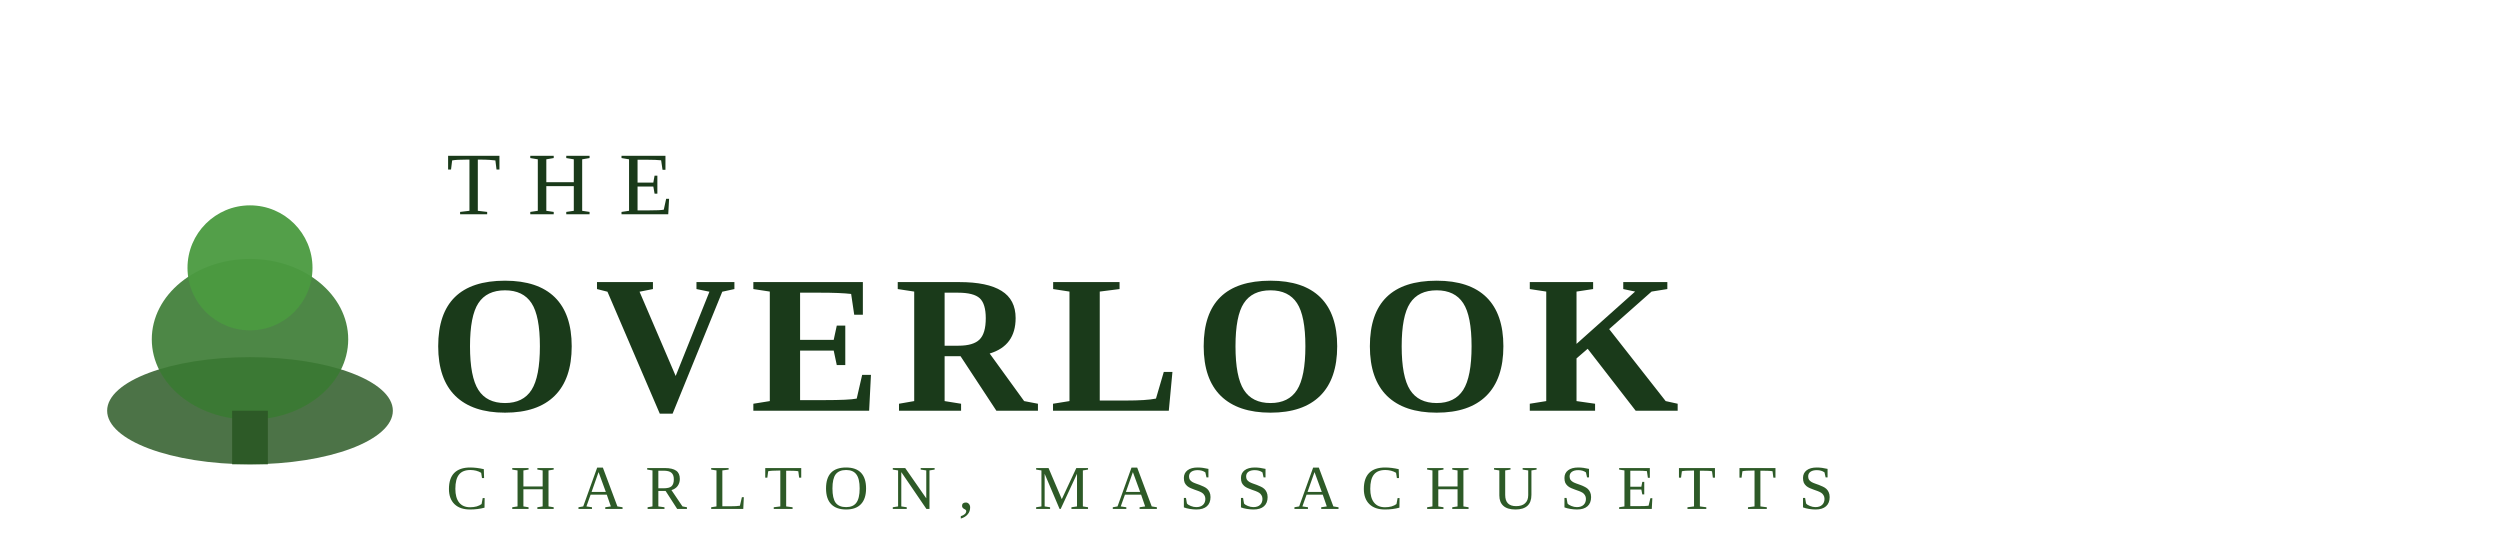
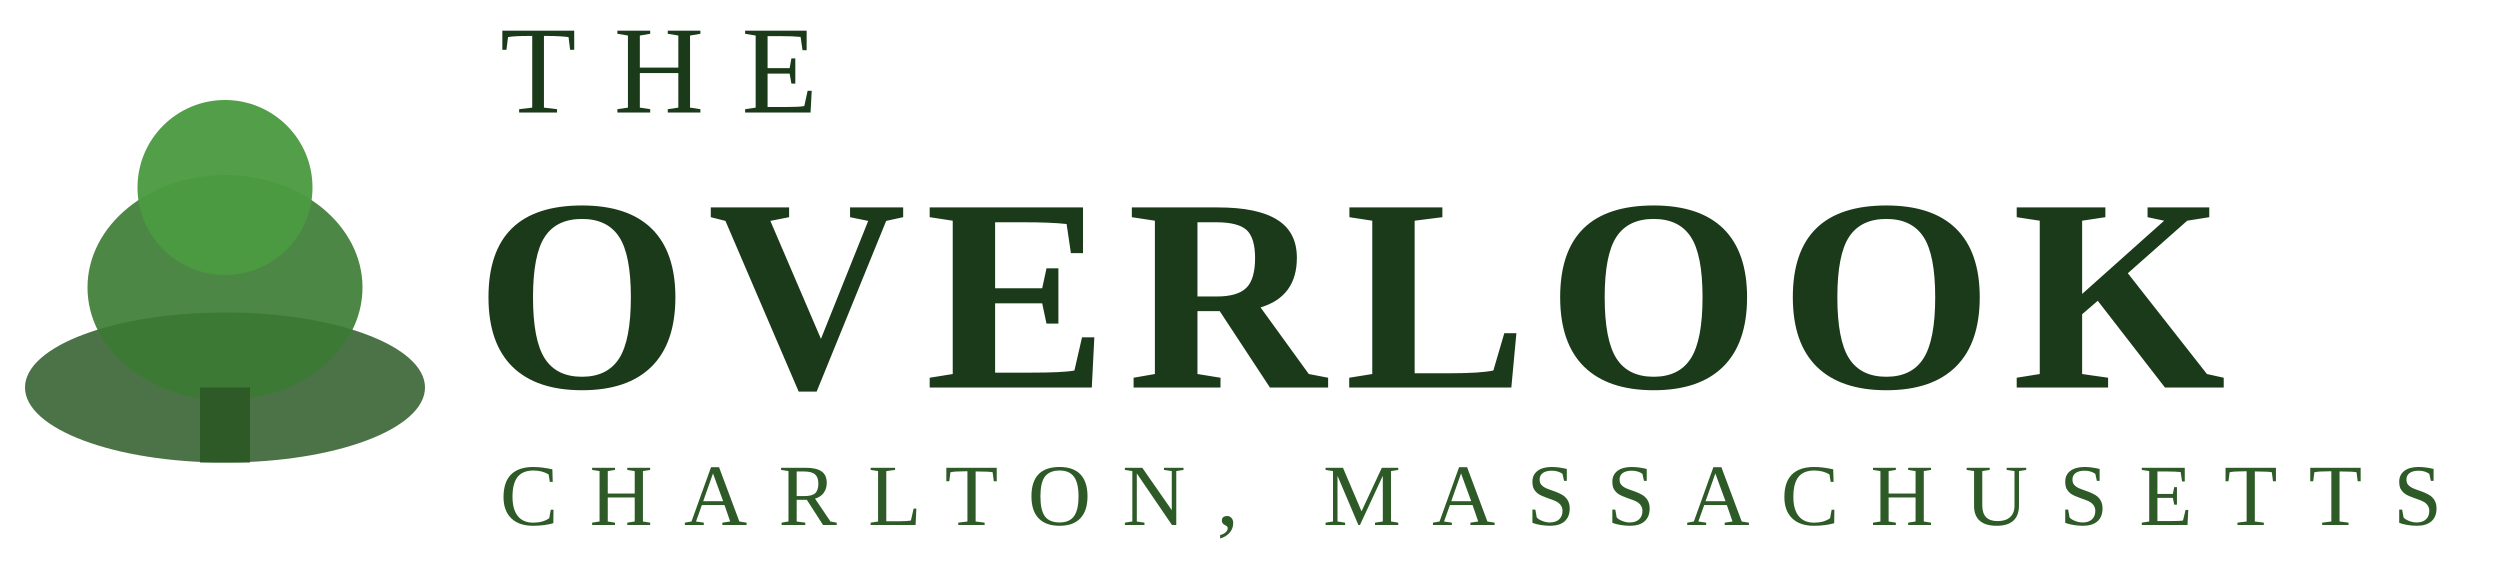
- <svg xmlns="http://www.w3.org/2000/svg" viewBox="0 0 280 60" fill="none">
+ <svg xmlns="http://www.w3.org/2000/svg" viewBox="10 15 200 46" fill="none">
  <g transform="translate(10, 8)">
    <ellipse cx="18" cy="38" rx="16" ry="6" fill="#2d5a27" opacity="0.85" />
    <ellipse cx="18" cy="30" rx="11" ry="9" fill="#3a7a32" opacity="0.9" />
    <ellipse cx="18" cy="22" rx="7" ry="7" fill="#4a9a40" opacity="0.95" />
    <rect x="16" y="38" width="4" height="6" fill="#2d5a27" />
  </g>
  <text x="50" y="24" font-family="Georgia, 'Times New Roman', serif" font-size="10" font-weight="400" letter-spacing="3" fill="#1a3a1a" text-anchor="start">THE</text>
  <text x="48" y="46" font-family="Georgia, 'Times New Roman', serif" font-size="22" font-weight="700" letter-spacing="1.5" fill="#1a3a1a" text-anchor="start">OVERLOOK</text>
  <text x="50" y="57" font-family="Georgia, 'Times New Roman', serif" font-size="7" font-weight="400" letter-spacing="2.5" fill="#2d5a27" text-anchor="start">CHARLTON, MASSACHUSETTS</text>
</svg>
